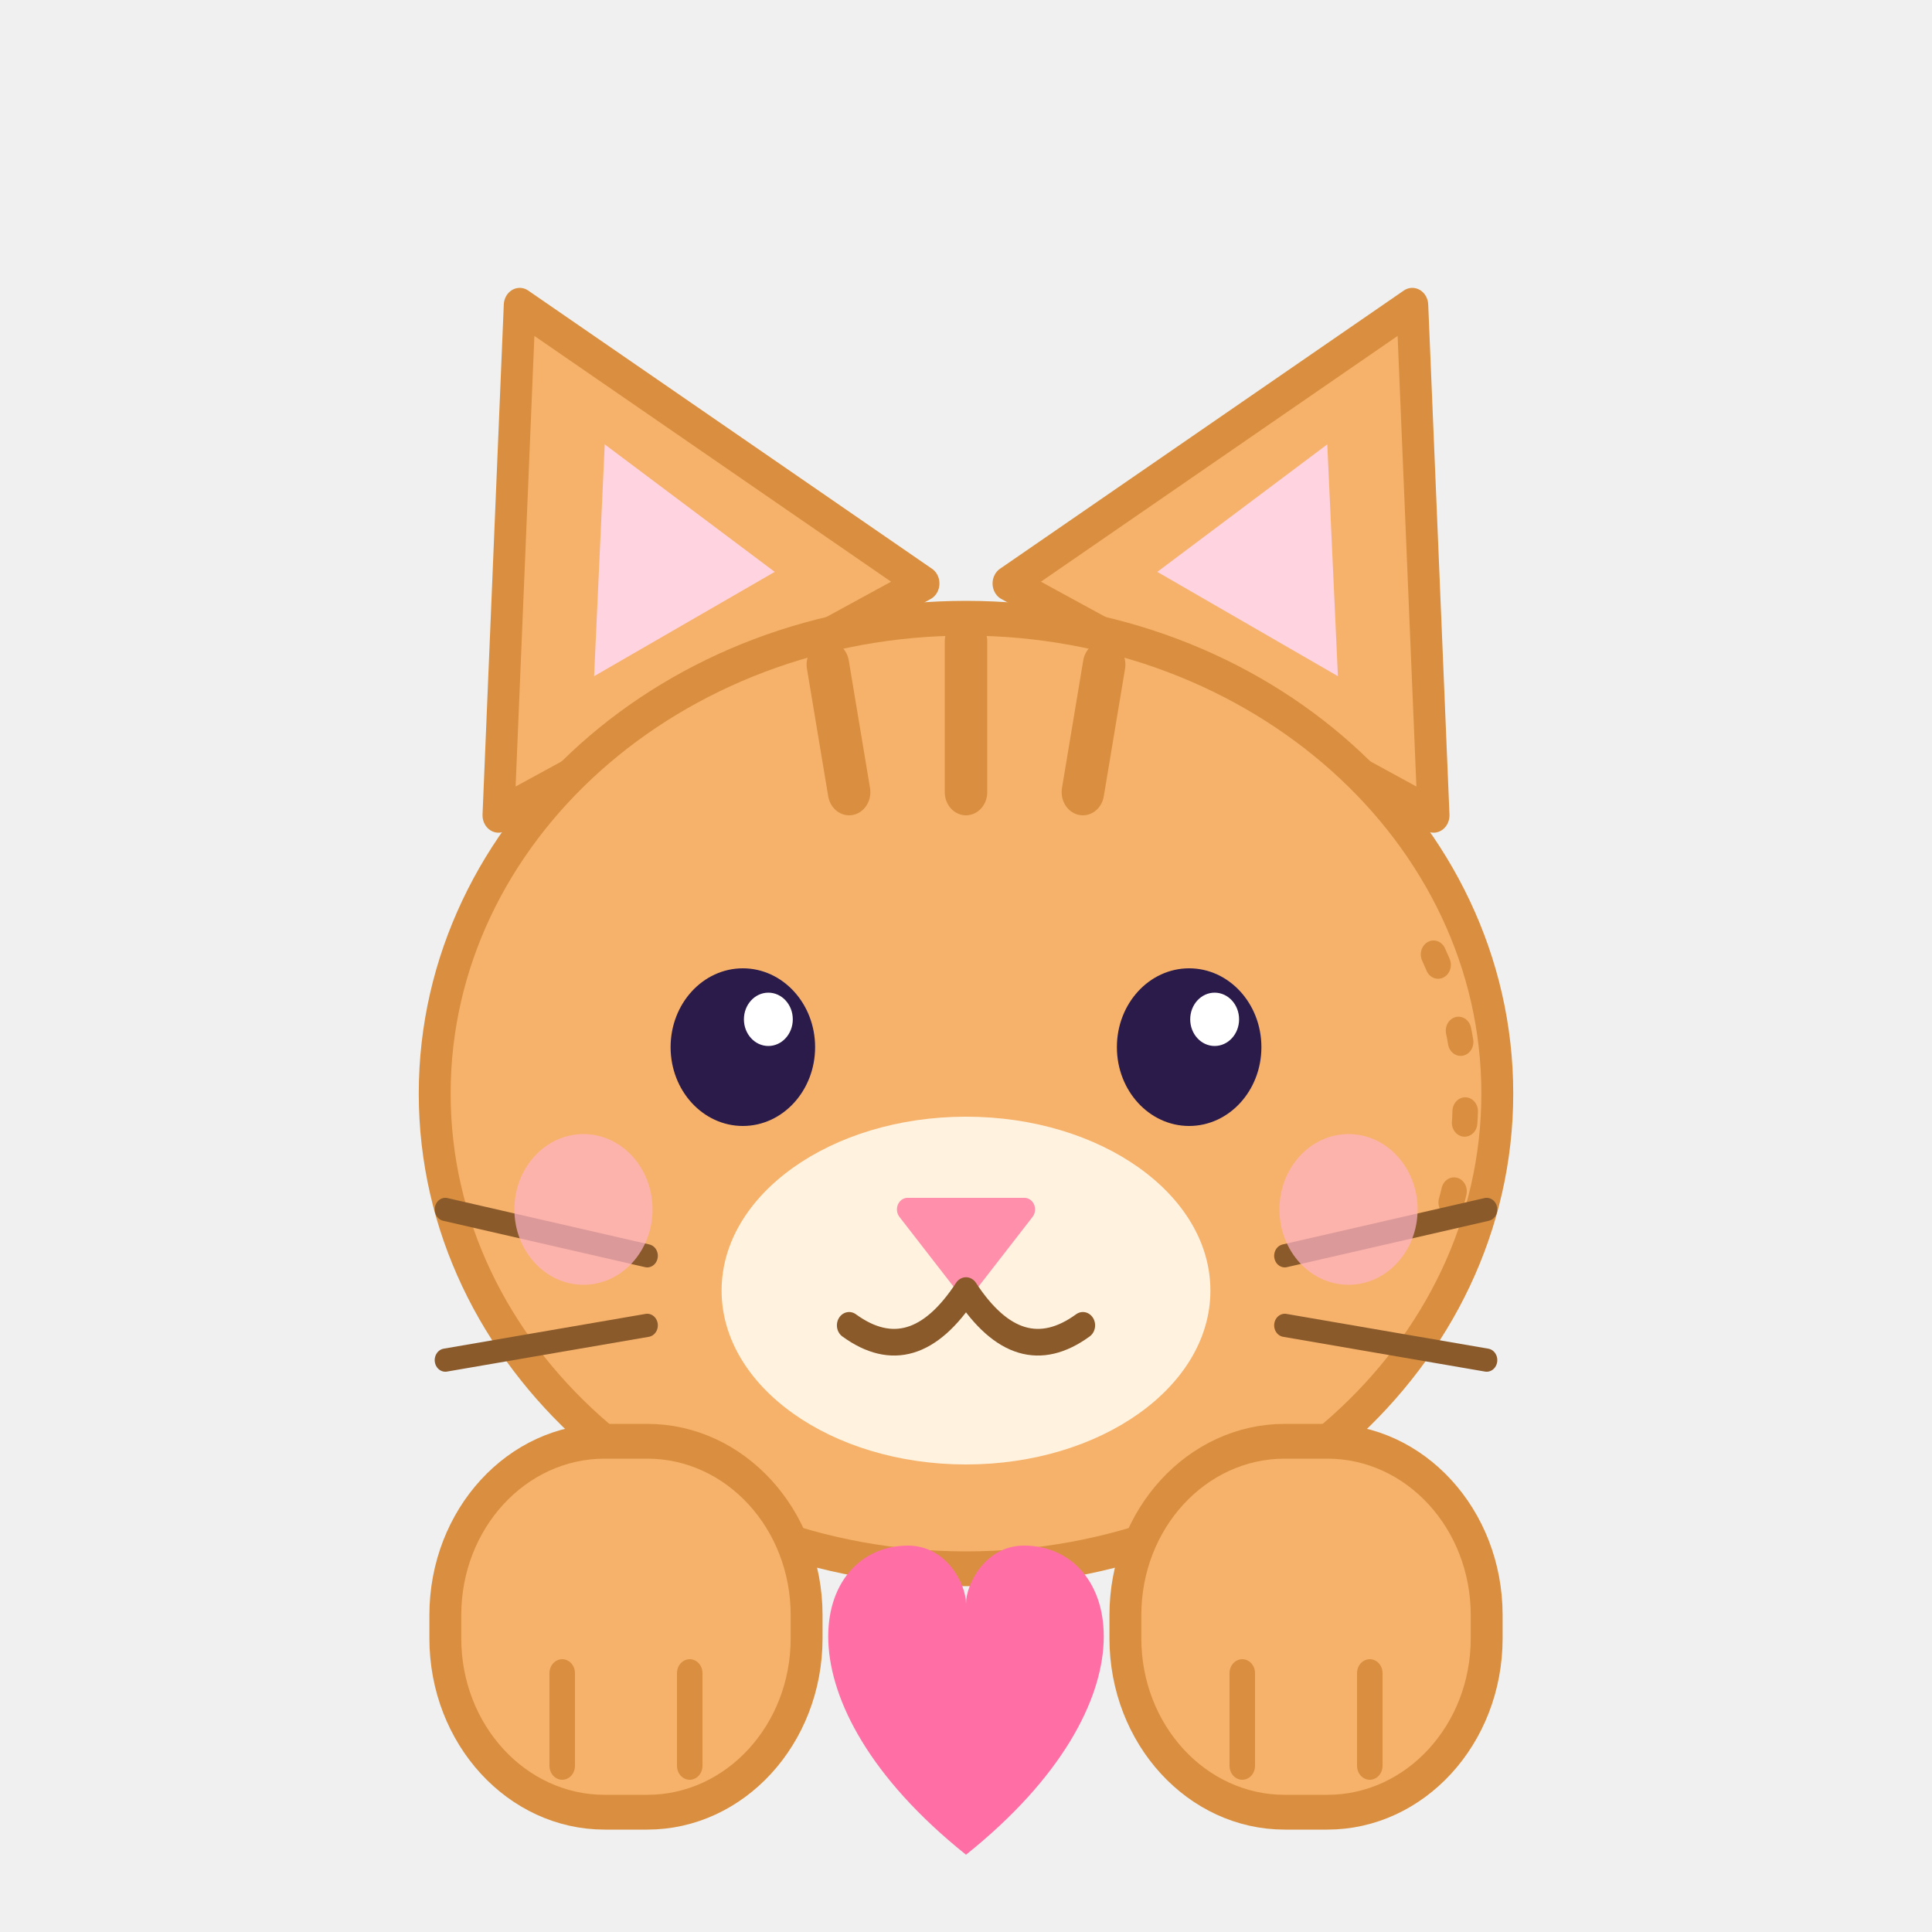
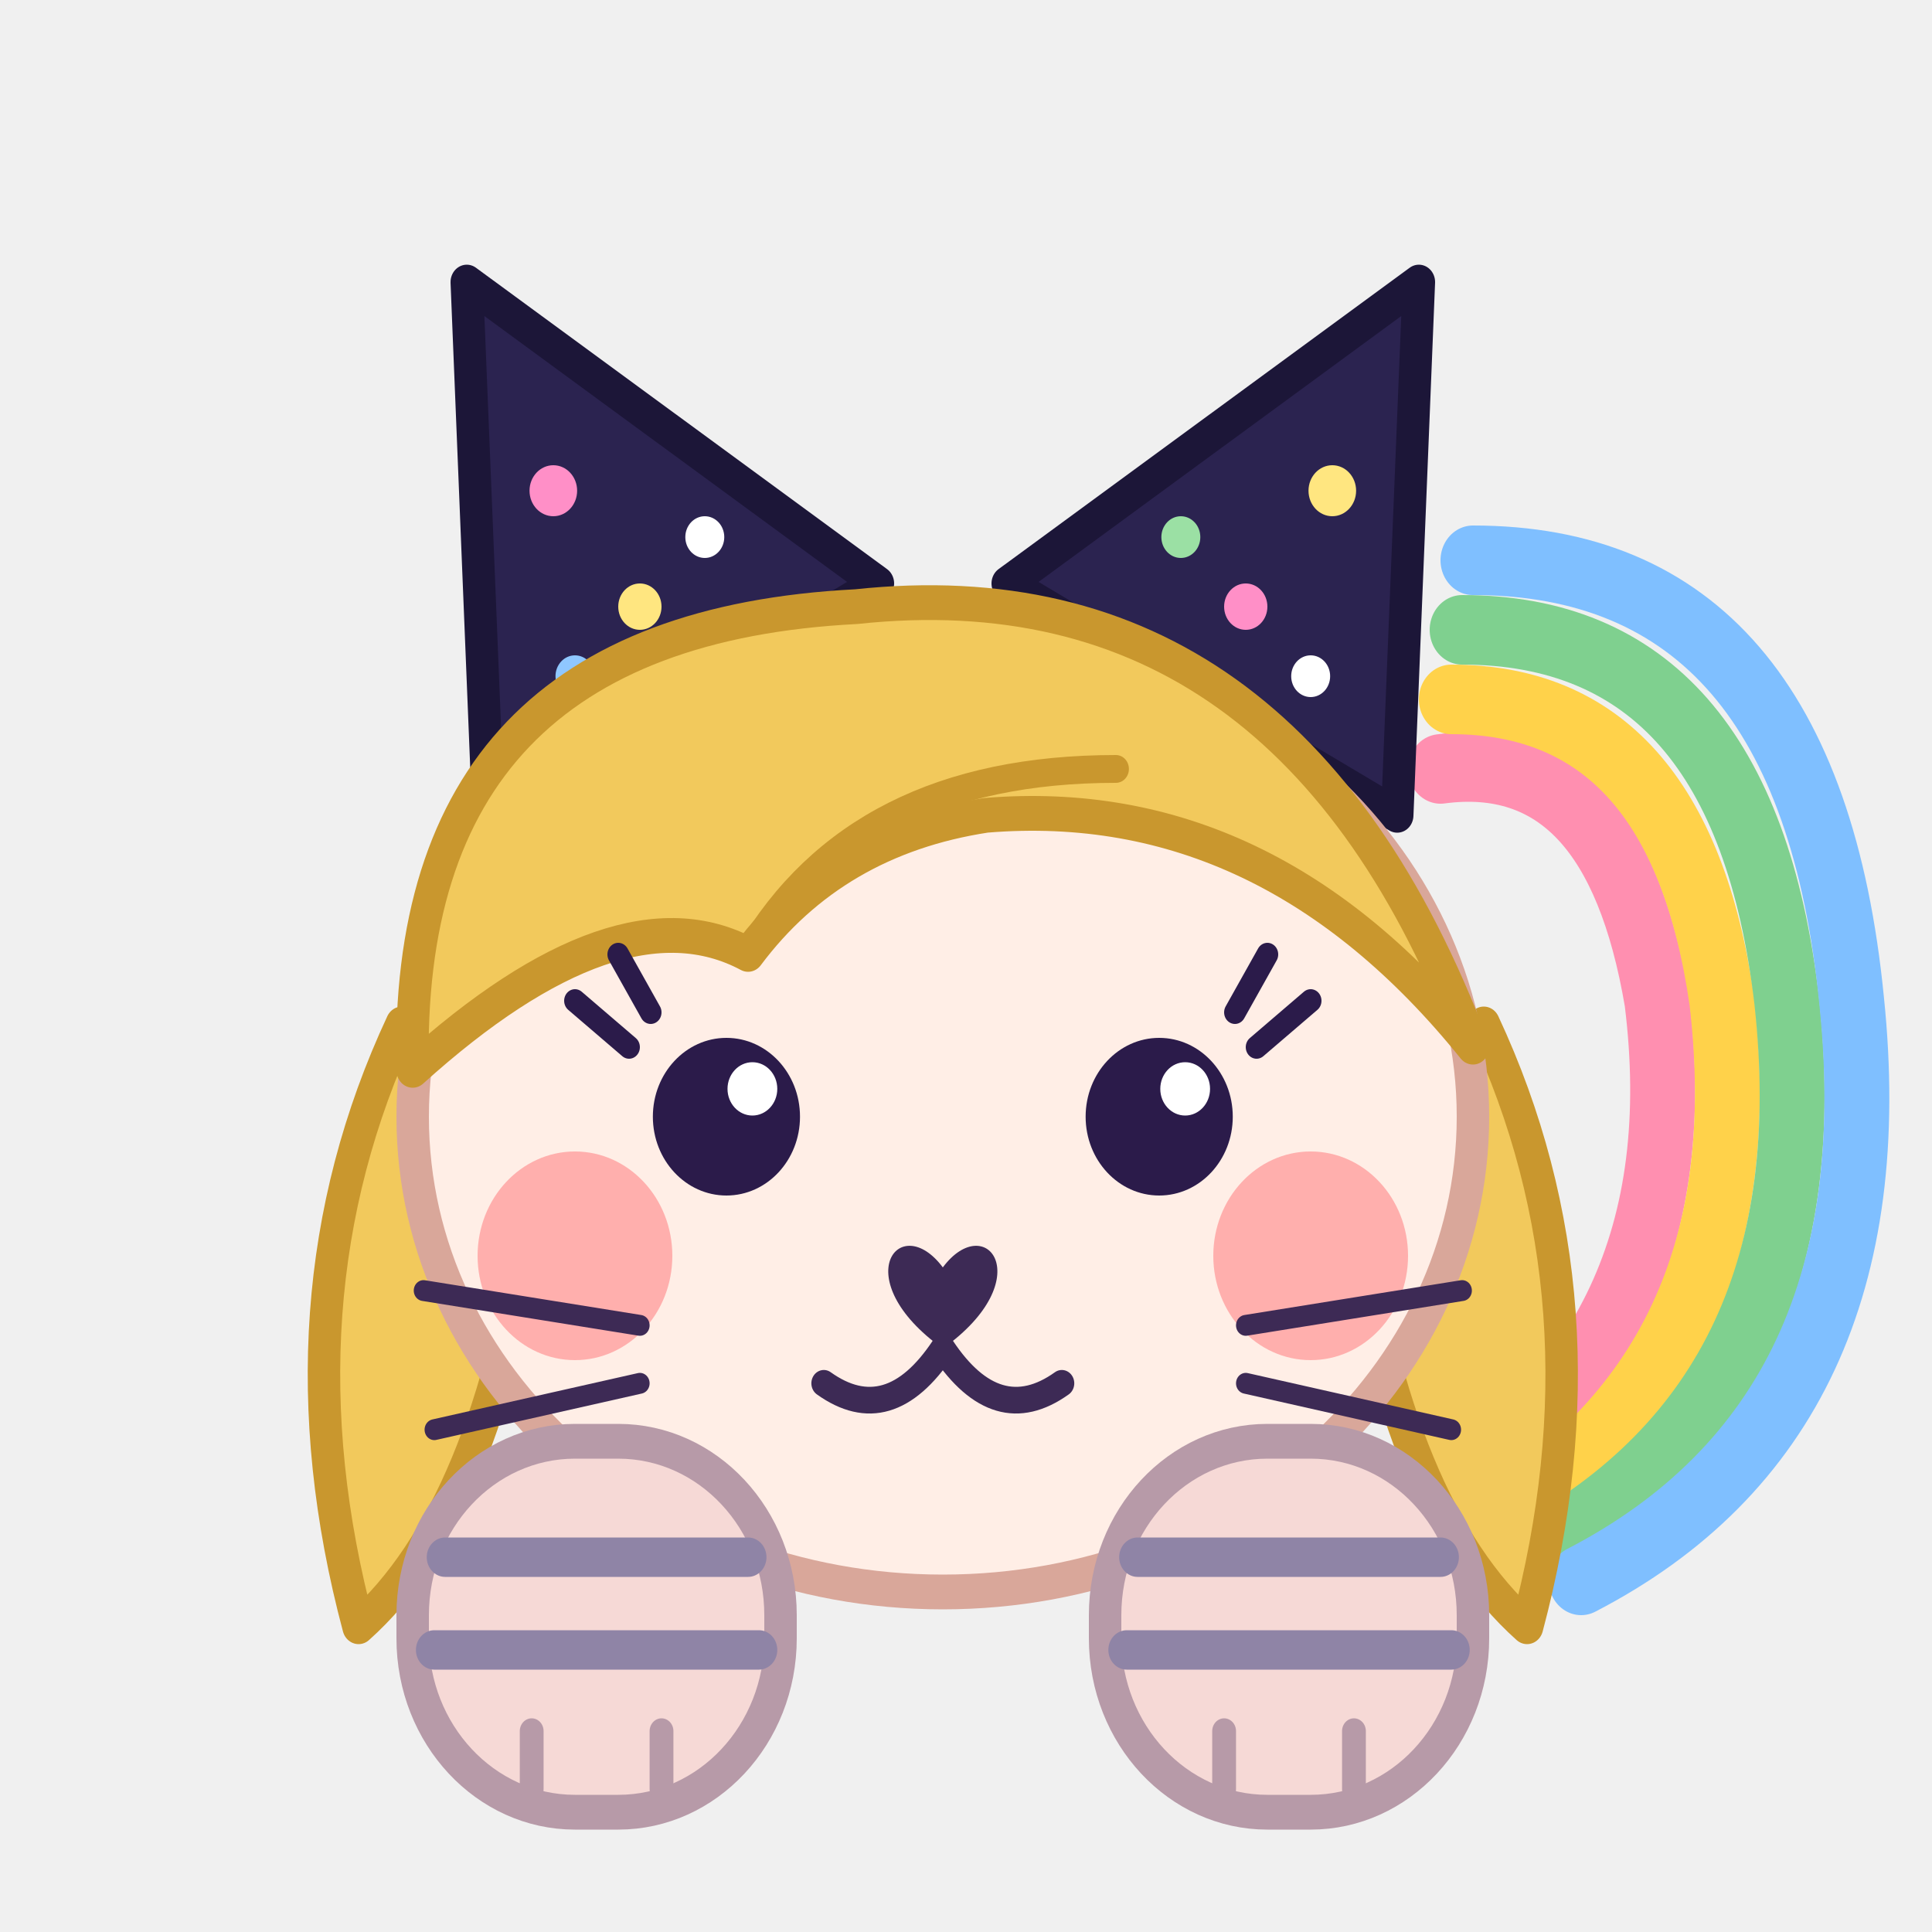
<svg xmlns="http://www.w3.org/2000/svg" viewBox="0 0 100 100">
-   <g transform="translate(6,5) scale(.55,.6)">
-     <path d="M36 62 L38 18 L76 42 Z" fill="#f6b26b" stroke="#d98f3f" stroke-width="3" stroke-linejoin="round" />
-     <path d="M124 62 L122 18 L84 42 Z" fill="#f6b26b" stroke="#d98f3f" stroke-width="3" stroke-linejoin="round" />
-     <path d="M45 50 L46 30 L62 41 Z" fill="#ffd3e0" />
-     <path d="M115 50 L114 30 L98 41 Z" fill="#ffd3e0" />
-     <ellipse cx="80" cy="86" rx="50" ry="41" fill="#f6b26b" stroke="#d98f3f" stroke-width="3" />
-     <path d="M80 47 V60 M67 49 L69 60 M93 49 L91 60" stroke="#d98f3f" stroke-width="4" stroke-linecap="round" />
-     <path d="M124 74 q6 12 0 26" fill="none" stroke="#d98f3f" stroke-width="2.4" stroke-linecap="round" stroke-dasharray="1 6" />
-     <ellipse cx="80" cy="103" rx="23" ry="15" fill="#fff3e0" />
-     <path d="M74.5 96 H85.5 L80 102.5 Z" fill="#ff8fab" stroke="#ff8fab" stroke-width="2" stroke-linejoin="round" />
-     <path d="M80 103 q-5 7 -11 3 M80 103 q5 7 11 3" fill="none" stroke="#8a5a2b" stroke-width="2.3" stroke-linecap="round" />
-     <circle cx="59" cy="82" r="6.8" fill="#2b1b4a" />
-     <circle cx="61.4" cy="79.6" r="2.3" fill="#fff" />
-     <circle cx="101" cy="82" r="6.8" fill="#2b1b4a" />
-     <circle cx="103.4" cy="79.6" r="2.3" fill="#fff" />
-     <path d="M50 100 l-19 -4 M50 106 l-19 3 M110 100 l19 -4 M110 106 l19 3" stroke="#8a5a2b" stroke-width="2" stroke-linecap="round" />
-     <circle cx="44" cy="96" r="6.5" fill="#ffb3c7" opacity=".7" />
-     <circle cx="116" cy="96" r="6.5" fill="#ffb3c7" opacity=".7" />
-     <rect x="31" y="116" width="34" height="32" rx="15" fill="#f6b26b" stroke="#d98f3f" stroke-width="3" />
-     <rect x="95" y="116" width="34" height="32" rx="15" fill="#f6b26b" stroke="#d98f3f" stroke-width="3" />
-     <path d="M42 136 v8 M54 136 v8 M106 136 v8 M118 136 v8" stroke="#d98f3f" stroke-width="2.4" stroke-linecap="round" />
+   <g transform="translate(4,5) scale(.56,.6)">
+     <g fill="none" stroke-linecap="round" stroke-width="6">
+       <path d="M124 122 Q150 108 146 78 Q142 56 126 58" stroke="#ff8fb0" />
+       <path d="M129 124 Q156 110 152 78 Q148 52 127 52" stroke="#ffd24a" />
+       <path d="M134 126 Q162 112 158 78 Q154 46 128 46" stroke="#7fd08f" />
+       <path d="M139 128 Q168 114 164 78 Q160 40 129 40" stroke="#7fbfff" />
+     </g>
+     <path d="M38 62 L36 16 L74 42 Z" fill="#2b2350" stroke="#1c1638" stroke-width="3" stroke-linejoin="round" />
+     <path d="M122 62 L124 16 L86 42 Z" fill="#2b2350" stroke="#1c1638" stroke-width="3" stroke-linejoin="round" />
+     <g>
+       <circle cx="44" cy="34" r="2.2" fill="#ff8fc7" />
+       <circle cx="52" cy="44" r="2" fill="#ffe680" />
+       <circle cx="46" cy="50" r="1.8" fill="#8fc7ff" />
+       <circle cx="58" cy="38" r="1.8" fill="#fff" />
+       <circle cx="116" cy="34" r="2.2" fill="#ffe680" />
+       <circle cx="108" cy="44" r="2" fill="#ff8fc7" />
+       <circle cx="114" cy="50" r="1.8" fill="#fff" />
+       <circle cx="102" cy="38" r="1.8" fill="#9be0a4" />
+     </g>
+     <path d="M30 80 Q18 104 26 132 Q38 122 42 96 Z" fill="#f2c95c" stroke="#c9972e" stroke-width="3" stroke-linejoin="round" />
+     <path d="M130 80 Q142 104 134 132 Q122 122 118 96 Z" fill="#f2c95c" stroke="#c9972e" stroke-width="3" stroke-linejoin="round" />
+     <ellipse cx="80" cy="88" rx="49" ry="41" fill="#ffeee6" stroke="#d9a79a" stroke-width="3" />
+     <path d="M31 84 Q30 46 72 44 Q112 40 129 82 Q110 60 84 62 Q70 64 62 74 Q50 68 31 84 Z" fill="#f2c95c" stroke="#c9972e" stroke-width="3" stroke-linejoin="round" />
+     <path d="M62 74 Q72 58 96 58" fill="none" stroke="#c9972e" stroke-width="2.4" stroke-linecap="round" />
+     <circle cx="46" cy="100" r="9" fill="#ff9a9a" opacity=".75" />
+     <circle cx="114" cy="100" r="9" fill="#ff9a9a" opacity=".75" />
+     <circle cx="60" cy="88" r="6.8" fill="#2b1b4a" />
+     <circle cx="62.4" cy="85.6" r="2.3" fill="#fff" />
+     <circle cx="100" cy="88" r="6.8" fill="#2b1b4a" />
+     <circle cx="102.4" cy="85.6" r="2.3" fill="#fff" />
+     <path d="M51 82 l-5 -4 M53 79 l-3 -5 M109 82 l5 -4 M107 79 l3 -5" stroke="#2b1b4a" stroke-width="2" stroke-linecap="round" />
+     <path d="M80 101 c-4 -5 -9 1 0 7 c9 -6 4 -12 0 -7z" fill="#3d2a55" />
+     <path d="M80 108 q-5 7 -11 3 M80 108 q5 7 11 3" fill="none" stroke="#3d2a55" stroke-width="2.3" stroke-linecap="round" />
+     <path d="M52 106 l-20 -3 M52 111 l-19 4 M108 106 l20 -3 M108 111 l19 4" stroke="#3d2a55" stroke-width="1.8" stroke-linecap="round" />
+     <rect x="31" y="116" width="34" height="32" rx="15" fill="#f6d9d6" stroke="#b79aa8" stroke-width="3" />
+     <rect x="95" y="116" width="34" height="32" rx="15" fill="#f6d9d6" stroke="#b79aa8" stroke-width="3" />
+     <path d="M34 126 h28 M33 134 h30 M98 126 h28 M97 134 h30" stroke="#8f84a6" stroke-width="3.4" stroke-linecap="round" />
+     <path d="M42 141 v5 M54 141 v5 M106 141 v5 M118 141 v5" stroke="#b79aa8" stroke-width="2.2" stroke-linecap="round" />
  </g>
-   <path d="M50 96 C40 88 42 80 47 80 C49 80 50 82 50 83 C50 82 51 80 53 80 C58 80 60 88 50 96Z" fill="#ff6fa5" />
</svg>
